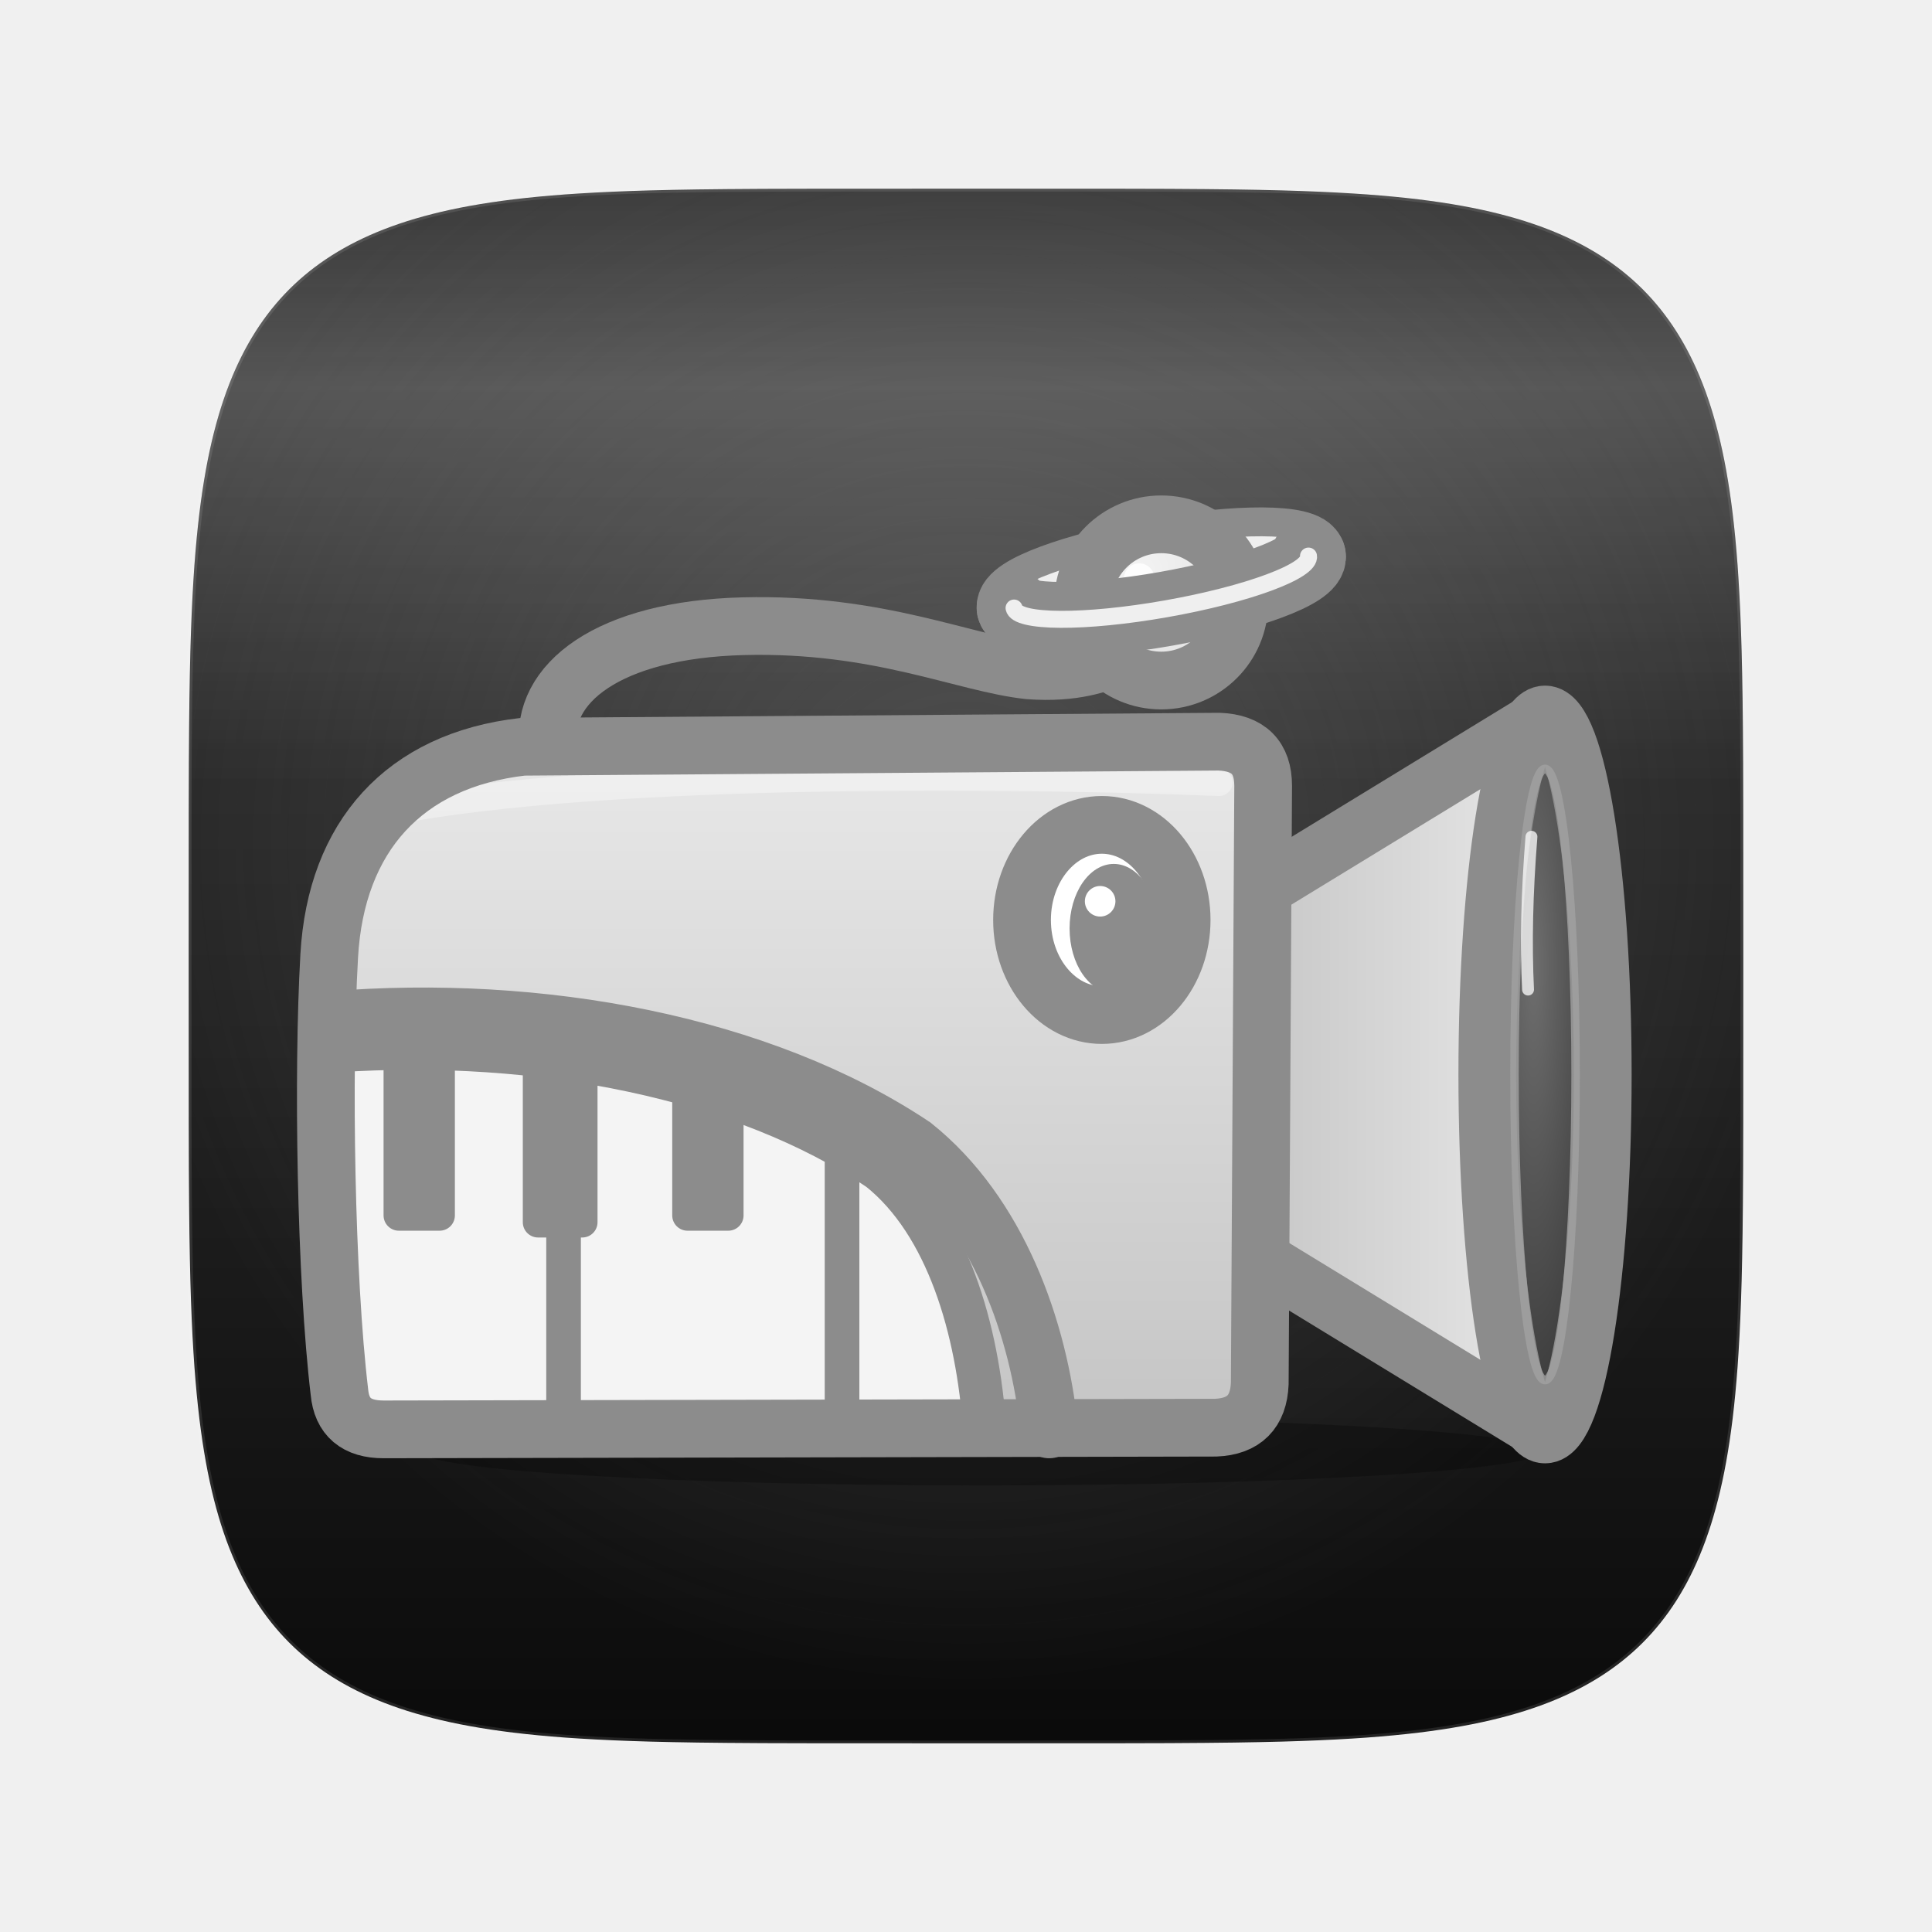
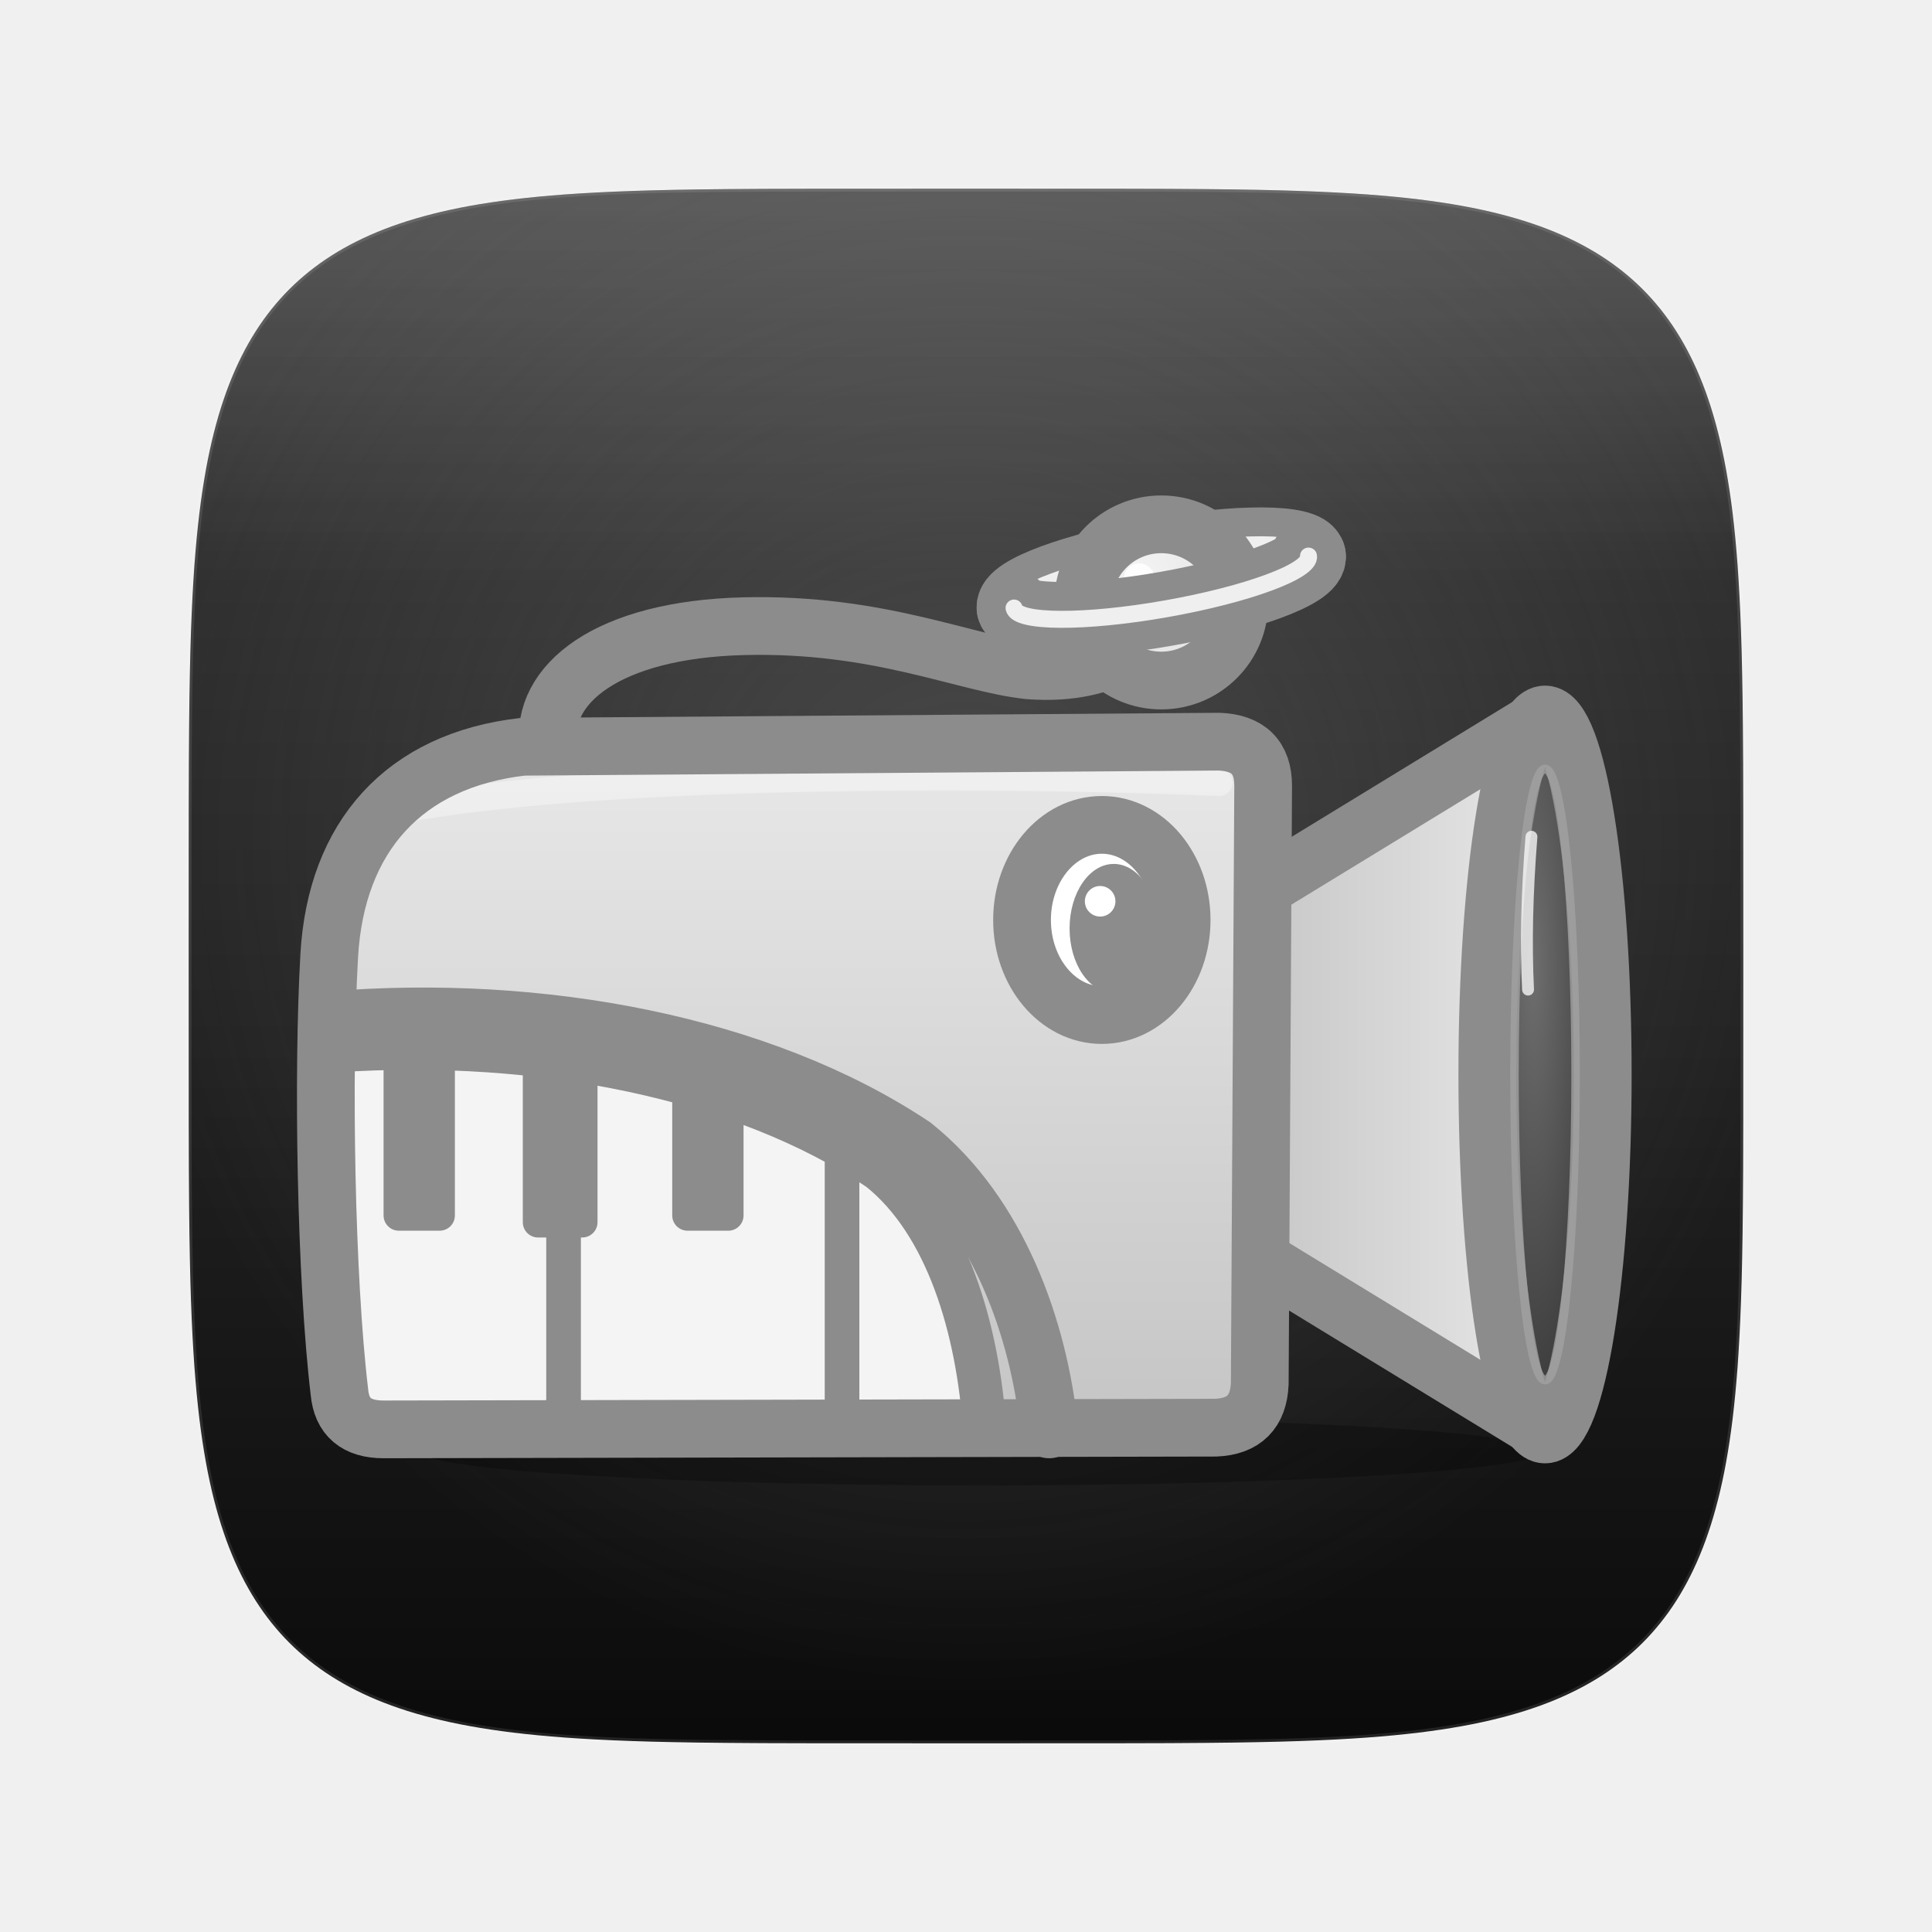
<svg xmlns="http://www.w3.org/2000/svg" width="1024" height="1024" viewBox="0 0 1024 1024">
  <defs>
    <linearGradient id="plate" x1="0" y1="0" x2="0" y2="1">
      <stop offset="0" stop-color="#3a3a3a" />
      <stop offset="0.55" stop-color="#222222" />
      <stop offset="1" stop-color="#0b0b0b" />
    </linearGradient>
    <radialGradient id="glow" cx="0.5" cy="0.42" r="0.55">
      <stop offset="0" stop-color="#6b6b6b" stop-opacity="0.45" />
      <stop offset="1" stop-color="#6b6b6b" stop-opacity="0" />
    </radialGradient>
    <linearGradient id="bodyg" x1="0" y1="0" x2="0" y2="1">
      <stop offset="0" stop-color="#c0c0c0" />
      <stop offset="0.6" stop-color="#ababab" />
      <stop offset="1" stop-color="#939393" />
    </linearGradient>
    <linearGradient id="lensbody" x1="0" y1="0" x2="0" y2="1">
      <stop offset="0" stop-color="#b8b8b8" />
      <stop offset="1" stop-color="#8c8c8c" />
    </linearGradient>
    <linearGradient id="keysg" x1="0" y1="0" x2="0" y2="1">
      <stop offset="0" stop-color="#fafafa" />
      <stop offset="1" stop-color="#e0e0e0" />
    </linearGradient>
    <linearGradient id="blackk" x1="0" y1="0" x2="0" y2="1">
      <stop offset="0" stop-color="#2f2f2f" />
      <stop offset="1" stop-color="#181818" />
    </linearGradient>
    <radialGradient id="glass" cx="0.35" cy="0.3" r="0.9">
      <stop offset="0" stop-color="#757575" />
      <stop offset="0.5" stop-color="#3c3c3c" />
      <stop offset="1" stop-color="#1c1c1c" />
    </radialGradient>
    <radialGradient id="eyew" cx="0.4" cy="0.35" r="0.7">
      <stop offset="0" stop-color="#ffffff" />
      <stop offset="1" stop-color="#e6e6e6" />
    </radialGradient>
    <radialGradient id="ball" cx="0.35" cy="0.3" r="0.8">
      <stop offset="0" stop-color="#d5d5d5" />
      <stop offset="1" stop-color="#999999" />
    </radialGradient>
    <linearGradient id="sheen" x1="0" y1="0" x2="0" y2="1">
-       <stop offset="0" stop-color="#ffffff" stop-opacity="0" />
-       <stop offset="0.25" stop-color="#ffffff" stop-opacity="0.16" />
-       <stop offset="0.75" stop-color="#ffffff" stop-opacity="0" />
+       <stop offset="0" stop-color="#ffffff" stop-opacity="0.16" />
+       <stop offset="0.5" stop-color="#ffffff" stop-opacity="0" />
    </linearGradient>
    <filter id="drop" x="-20%" y="-20%" width="140%" height="150%">
      <feGaussianBlur in="SourceAlpha" stdDeviation="14" />
      <feOffset dy="12" result="b" />
      <feComponentTransfer>
        <feFuncA type="linear" slope="0.35" />
      </feComponentTransfer>
      <feMerge>
        <feMergeNode />
        <feMergeNode in="SourceGraphic" />
      </feMerge>
    </filter>
-     <clipPath id="plateclip">
-       <path d="M924.00,512.00 L923.97,593.59 L923.90,619.65 L923.77,638.60 L923.60,654.01 L923.37,667.24 L923.10,678.95 L922.77,689.52 L922.39,699.21 L921.96,708.17 L921.48,716.53 L920.96,724.39 L920.37,731.81 L919.74,738.85 L919.06,745.54 L918.33,751.94 L917.54,758.06 L916.70,763.93 L915.81,769.57 L914.87,775.00 L913.88,780.24 L912.83,785.29 L911.73,790.18 L910.57,794.91 L909.36,799.49 L908.10,803.93 L906.79,808.23 L905.41,812.41 L903.99,816.47 L902.50,820.41 L900.96,824.24 L899.37,827.96 L897.71,831.58 L896.00,835.10 L894.23,838.53 L892.40,841.86 L890.51,845.11 L888.56,848.27 L886.55,851.34 L884.48,854.33 L882.34,857.24 L880.14,860.08 L877.87,862.83 L875.54,865.52 L873.14,868.13 L870.67,870.67 L868.13,873.14 L865.52,875.54 L862.83,877.87 L860.08,880.14 L857.24,882.34 L854.33,884.48 L851.34,886.55 L848.27,888.56 L845.11,890.51 L841.86,892.40 L838.53,894.23 L835.10,896.00 L831.58,897.71 L827.96,899.37 L824.24,900.96 L820.41,902.50 L816.47,903.99 L812.41,905.41 L808.23,906.79 L803.93,908.10 L799.49,909.36 L794.91,910.57 L790.18,911.73 L785.29,912.83 L780.24,913.88 L775.00,914.87 L769.57,915.81 L763.93,916.70 L758.06,917.54 L751.94,918.33 L745.54,919.06 L738.85,919.74 L731.81,920.37 L724.39,920.96 L716.53,921.48 L708.17,921.96 L699.21,922.39 L689.52,922.77 L678.95,923.10 L667.24,923.37 L654.01,923.60 L638.60,923.77 L619.65,923.90 L593.59,923.97 L512.00,924.00 L430.41,923.97 L404.35,923.90 L385.40,923.77 L369.99,923.60 L356.76,923.37 L345.05,923.10 L334.48,922.77 L324.79,922.39 L315.83,921.96 L307.47,921.48 L299.61,920.96 L292.19,920.37 L285.15,919.74 L278.46,919.06 L272.06,918.33 L265.94,917.54 L260.07,916.70 L254.43,915.81 L249.00,914.87 L243.76,913.88 L238.71,912.83 L233.82,911.73 L229.09,910.57 L224.51,909.36 L220.07,908.10 L215.77,906.79 L211.59,905.41 L207.53,903.99 L203.59,902.50 L199.76,900.96 L196.04,899.37 L192.42,897.71 L188.90,896.00 L185.47,894.23 L182.14,892.40 L178.89,890.51 L175.73,888.56 L172.66,886.55 L169.67,884.48 L166.76,882.34 L163.92,880.14 L161.17,877.87 L158.48,875.54 L155.87,873.14 L153.33,870.67 L150.86,868.13 L148.46,865.52 L146.13,862.83 L143.86,860.08 L141.66,857.24 L139.52,854.33 L137.45,851.34 L135.44,848.27 L133.49,845.11 L131.60,841.86 L129.77,838.53 L128.00,835.10 L126.29,831.58 L124.63,827.96 L123.04,824.24 L121.50,820.41 L120.01,816.47 L118.59,812.41 L117.21,808.23 L115.90,803.93 L114.64,799.49 L113.43,794.91 L112.27,790.18 L111.17,785.29 L110.12,780.24 L109.13,775.00 L108.19,769.57 L107.30,763.93 L106.46,758.06 L105.67,751.94 L104.94,745.54 L104.26,738.85 L103.63,731.81 L103.04,724.39 L102.52,716.53 L102.04,708.17 L101.61,699.21 L101.23,689.52 L100.90,678.95 L100.63,667.24 L100.40,654.01 L100.23,638.60 L100.10,619.65 L100.03,593.59 L100.00,512.00 L100.03,430.41 L100.10,404.35 L100.23,385.40 L100.40,369.99 L100.63,356.76 L100.90,345.05 L101.23,334.48 L101.61,324.79 L102.04,315.83 L102.52,307.47 L103.04,299.61 L103.63,292.19 L104.26,285.15 L104.94,278.46 L105.67,272.06 L106.46,265.94 L107.30,260.07 L108.19,254.43 L109.13,249.00 L110.12,243.76 L111.17,238.71 L112.27,233.82 L113.43,229.09 L114.64,224.51 L115.90,220.07 L117.21,215.77 L118.59,211.59 L120.01,207.53 L121.50,203.59 L123.04,199.76 L124.63,196.04 L126.29,192.42 L128.00,188.90 L129.77,185.47 L131.60,182.14 L133.49,178.89 L135.44,175.73 L137.45,172.66 L139.52,169.67 L141.66,166.76 L143.86,163.92 L146.13,161.17 L148.46,158.48 L150.86,155.87 L153.33,153.33 L155.87,150.86 L158.48,148.46 L161.17,146.13 L163.92,143.86 L166.76,141.66 L169.67,139.52 L172.66,137.45 L175.73,135.44 L178.89,133.49 L182.14,131.60 L185.47,129.77 L188.90,128.00 L192.42,126.29 L196.04,124.63 L199.76,123.04 L203.59,121.50 L207.53,120.01 L211.59,118.59 L215.77,117.21 L220.07,115.90 L224.51,114.64 L229.09,113.43 L233.82,112.27 L238.71,111.17 L243.76,110.12 L249.00,109.13 L254.43,108.19 L260.07,107.30 L265.94,106.46 L272.06,105.67 L278.46,104.94 L285.15,104.26 L292.19,103.63 L299.61,103.04 L307.47,102.52 L315.83,102.04 L324.79,101.61 L334.48,101.23 L345.05,100.90 L356.76,100.63 L369.99,100.40 L385.40,100.23 L404.35,100.10 L430.41,100.03 L512.00,100.00 L593.59,100.03 L619.65,100.10 L638.60,100.23 L654.01,100.40 L667.24,100.63 L678.95,100.90 L689.52,101.23 L699.21,101.61 L708.17,102.04 L716.53,102.52 L724.39,103.04 L731.81,103.63 L738.85,104.26 L745.54,104.94 L751.94,105.67 L758.06,106.46 L763.93,107.30 L769.57,108.19 L775.00,109.13 L780.24,110.12 L785.29,111.17 L790.18,112.27 L794.91,113.43 L799.49,114.64 L803.93,115.90 L808.23,117.21 L812.41,118.59 L816.47,120.01 L820.41,121.50 L824.24,123.04 L827.96,124.63 L831.58,126.29 L835.10,128.00 L838.53,129.77 L841.86,131.60 L845.11,133.49 L848.27,135.44 L851.34,137.45 L854.33,139.52 L857.24,141.66 L860.08,143.86 L862.83,146.13 L865.52,148.46 L868.13,150.86 L870.67,153.33 L873.14,155.87 L875.54,158.48 L877.87,161.17 L880.14,163.92 L882.34,166.76 L884.48,169.67 L886.55,172.66 L888.56,175.73 L890.51,178.89 L892.40,182.14 L894.23,185.47 L896.00,188.90 L897.71,192.42 L899.37,196.04 L900.96,199.76 L902.50,203.59 L903.99,207.53 L905.41,211.59 L906.79,215.77 L908.10,220.07 L909.36,224.51 L910.57,229.09 L911.73,233.82 L912.83,238.71 L913.88,243.76 L914.87,249.00 L915.81,254.43 L916.70,260.07 L917.54,265.94 L918.33,272.06 L919.06,278.46 L919.74,285.15 L920.37,292.19 L920.96,299.61 L921.48,307.47 L921.96,315.83 L922.39,324.79 L922.77,334.48 L923.10,345.05 L923.37,356.76 L923.60,369.99 L923.77,385.40 L923.90,404.35 L923.97,430.41 Z" />
-     </clipPath>
+     <linearGradient id="sheenP" gradientUnits="userSpaceOnUse" x1="0" y1="100" x2="0" y2="520">
+       <stop offset="0" stop-color="#ffffff" stop-opacity="0.16" />
+       <stop offset="0.5" stop-color="#ffffff" stop-opacity="0" />
+     </linearGradient>
  </defs>
  <path d="M924.00,512.00 L923.97,593.59 L923.90,619.65 L923.77,638.60 L923.60,654.01 L923.37,667.24 L923.10,678.95 L922.77,689.52 L922.39,699.21 L921.96,708.17 L921.48,716.53 L920.96,724.39 L920.37,731.81 L919.74,738.85 L919.06,745.54 L918.33,751.94 L917.54,758.06 L916.70,763.93 L915.81,769.57 L914.87,775.00 L913.88,780.24 L912.83,785.29 L911.73,790.18 L910.57,794.91 L909.36,799.49 L908.10,803.93 L906.79,808.23 L905.41,812.41 L903.99,816.47 L902.50,820.41 L900.96,824.24 L899.37,827.96 L897.71,831.58 L896.00,835.10 L894.23,838.53 L892.40,841.86 L890.51,845.11 L888.56,848.27 L886.55,851.34 L884.48,854.33 L882.34,857.24 L880.14,860.08 L877.87,862.83 L875.54,865.52 L873.14,868.13 L870.67,870.67 L868.13,873.14 L865.52,875.54 L862.83,877.87 L860.08,880.14 L857.24,882.34 L854.33,884.48 L851.34,886.55 L848.27,888.56 L845.11,890.51 L841.86,892.40 L838.53,894.23 L835.10,896.00 L831.58,897.71 L827.96,899.37 L824.24,900.96 L820.41,902.50 L816.47,903.99 L812.41,905.41 L808.23,906.79 L803.93,908.10 L799.49,909.36 L794.91,910.57 L790.18,911.73 L785.29,912.83 L780.24,913.88 L775.00,914.87 L769.57,915.81 L763.93,916.70 L758.06,917.54 L751.94,918.33 L745.54,919.06 L738.85,919.74 L731.81,920.37 L724.39,920.96 L716.53,921.48 L708.17,921.96 L699.21,922.39 L689.52,922.77 L678.95,923.10 L667.24,923.37 L654.01,923.60 L638.60,923.77 L619.65,923.90 L593.59,923.97 L512.00,924.00 L430.41,923.97 L404.35,923.90 L385.40,923.77 L369.99,923.60 L356.76,923.37 L345.05,923.10 L334.48,922.77 L324.79,922.39 L315.83,921.96 L307.47,921.48 L299.61,920.96 L292.19,920.37 L285.15,919.74 L278.46,919.06 L272.06,918.33 L265.94,917.54 L260.07,916.70 L254.43,915.81 L249.00,914.87 L243.76,913.88 L238.71,912.83 L233.82,911.73 L229.09,910.57 L224.51,909.36 L220.07,908.10 L215.77,906.79 L211.59,905.41 L207.53,903.99 L203.59,902.50 L199.76,900.96 L196.04,899.37 L192.42,897.71 L188.90,896.00 L185.47,894.23 L182.14,892.40 L178.89,890.51 L175.73,888.56 L172.66,886.55 L169.67,884.48 L166.76,882.34 L163.92,880.14 L161.17,877.87 L158.48,875.54 L155.87,873.14 L153.33,870.67 L150.86,868.13 L148.46,865.52 L146.13,862.83 L143.86,860.08 L141.66,857.24 L139.52,854.33 L137.45,851.34 L135.44,848.27 L133.49,845.11 L131.60,841.86 L129.77,838.53 L128.00,835.10 L126.29,831.58 L124.63,827.96 L123.04,824.24 L121.50,820.41 L120.01,816.47 L118.59,812.41 L117.21,808.23 L115.90,803.93 L114.64,799.49 L113.43,794.91 L112.27,790.18 L111.17,785.29 L110.12,780.24 L109.13,775.00 L108.19,769.57 L107.30,763.93 L106.46,758.06 L105.67,751.94 L104.94,745.54 L104.26,738.85 L103.63,731.81 L103.04,724.39 L102.52,716.53 L102.04,708.17 L101.61,699.21 L101.23,689.52 L100.90,678.95 L100.63,667.24 L100.40,654.01 L100.23,638.60 L100.10,619.65 L100.03,593.59 L100.00,512.00 L100.03,430.41 L100.10,404.35 L100.23,385.40 L100.40,369.99 L100.63,356.76 L100.90,345.05 L101.23,334.48 L101.61,324.79 L102.04,315.83 L102.52,307.47 L103.04,299.61 L103.63,292.19 L104.26,285.15 L104.94,278.46 L105.67,272.06 L106.46,265.94 L107.30,260.07 L108.19,254.43 L109.13,249.00 L110.12,243.76 L111.17,238.71 L112.27,233.82 L113.43,229.09 L114.64,224.51 L115.90,220.07 L117.21,215.77 L118.59,211.59 L120.01,207.53 L121.50,203.59 L123.04,199.76 L124.63,196.04 L126.29,192.42 L128.00,188.90 L129.77,185.47 L131.60,182.14 L133.49,178.89 L135.44,175.73 L137.45,172.66 L139.52,169.67 L141.66,166.76 L143.86,163.92 L146.13,161.17 L148.46,158.48 L150.86,155.87 L153.33,153.33 L155.87,150.86 L158.48,148.46 L161.17,146.13 L163.92,143.86 L166.76,141.66 L169.67,139.52 L172.66,137.45 L175.73,135.44 L178.89,133.49 L182.14,131.60 L185.47,129.77 L188.90,128.00 L192.42,126.29 L196.04,124.63 L199.76,123.04 L203.59,121.50 L207.53,120.01 L211.59,118.59 L215.77,117.21 L220.07,115.90 L224.51,114.64 L229.09,113.43 L233.82,112.27 L238.71,111.17 L243.76,110.12 L249.00,109.13 L254.43,108.19 L260.07,107.30 L265.94,106.46 L272.06,105.67 L278.46,104.94 L285.15,104.26 L292.19,103.63 L299.61,103.04 L307.47,102.52 L315.83,102.04 L324.79,101.61 L334.48,101.23 L345.05,100.90 L356.76,100.63 L369.99,100.40 L385.40,100.23 L404.35,100.10 L430.41,100.03 L512.00,100.00 L593.59,100.03 L619.65,100.10 L638.60,100.23 L654.01,100.40 L667.24,100.63 L678.95,100.90 L689.52,101.23 L699.21,101.61 L708.17,102.04 L716.53,102.52 L724.39,103.04 L731.81,103.63 L738.85,104.26 L745.54,104.94 L751.94,105.67 L758.06,106.46 L763.93,107.30 L769.57,108.19 L775.00,109.13 L780.24,110.12 L785.29,111.17 L790.18,112.27 L794.91,113.43 L799.49,114.64 L803.93,115.90 L808.23,117.21 L812.41,118.59 L816.47,120.01 L820.41,121.50 L824.24,123.04 L827.96,124.63 L831.58,126.29 L835.10,128.00 L838.53,129.77 L841.86,131.60 L845.11,133.49 L848.27,135.44 L851.34,137.45 L854.33,139.52 L857.24,141.66 L860.08,143.86 L862.83,146.13 L865.52,148.46 L868.13,150.86 L870.67,153.33 L873.14,155.87 L875.54,158.48 L877.87,161.17 L880.14,163.92 L882.34,166.76 L884.48,169.67 L886.55,172.66 L888.56,175.73 L890.51,178.89 L892.40,182.14 L894.23,185.47 L896.00,188.90 L897.71,192.42 L899.37,196.04 L900.96,199.76 L902.50,203.59 L903.99,207.53 L905.41,211.59 L906.79,215.77 L908.10,220.07 L909.36,224.51 L910.57,229.09 L911.73,233.82 L912.83,238.71 L913.88,243.76 L914.87,249.00 L915.81,254.43 L916.70,260.07 L917.54,265.94 L918.33,272.06 L919.06,278.46 L919.74,285.15 L920.37,292.19 L920.96,299.61 L921.48,307.47 L921.96,315.83 L922.39,324.79 L922.77,334.48 L923.10,345.05 L923.37,356.76 L923.60,369.99 L923.77,385.40 L923.90,404.35 L923.97,430.41 Z" fill="url(#plate)" />
-   <g clip-path="url(#plateclip)">
-     <rect x="100" y="100" width="824" height="824" fill="url(#glow)" />
-     <rect x="100" y="100" width="824" height="420" fill="url(#sheen)" />
-     <ellipse cx="520.1" cy="769.3" rx="297.0" ry="18.0" fill="#060606" opacity="0.35" />
-     <g transform="translate(106.1,-141.5) scale(0.9)">
-       <defs>
-         <clipPath id="bodyclip">
-           <path d="M 82 977 C 74 910 72 790 76 720 C 80 650 120 605 190 597 L 600 594 Q 626 595 626 620 L 624 972 Q 623 997 598 998 L 108 999 Q 84 999 82 977 Z" />
-         </clipPath>
-         <clipPath id="jawclip">
-           <path d="M 80 776 C 200 768 320 792 400 846 C 440 878 458 940 462 999 L 100 999 Q 82 999 82 977 L 80 776 Z" />
-         </clipPath>
-         <linearGradient id="bg1" x1="0" y1="0" x2="0" y2="1">
-           <stop offset="0" stop-color="#e8e8e8" />
-           <stop offset="1" stop-color="#c5c5c5" />
-         </linearGradient>
-         <linearGradient id="lg1" x1="0" y1="0" x2="1" y2="0">
-           <stop offset="0" stop-color="#c5c5c5" />
-           <stop offset="1" stop-color="#e8e8e8" />
-         </linearGradient>
-         <radialGradient id="gl" cx="0.4" cy="0.35" r="0.7">
-           <stop offset="0" stop-color="#6e6e6e" />
-           <stop offset="1" stop-color="#353535" />
-         </radialGradient>
-         <radialGradient id="bl" cx="0.35" cy="0.3" r="0.75">
-           <stop offset="0" stop-color="#f3f3f3" />
-           <stop offset="1" stop-color="#e2e2e2" />
-         </radialGradient>
-       </defs>
-       <path d="M 610 690 L 790 580 Q 800 790 790 1000 L 610 890 Z" fill="url(#lg1)" stroke="#8c8c8c" stroke-width="34" stroke-linejoin="round" />
-       <ellipse cx="792" cy="790" rx="34" ry="212" fill="url(#gl)" stroke="#8c8c8c" stroke-width="34" />
-       <ellipse cx="792" cy="790" rx="18" ry="180" fill="none" stroke="#a1a1a1" stroke-width="5" opacity="0.8" />
-       <path d="M 784 650 Q 780 700 782 740" stroke="#ffffff" stroke-width="7" stroke-linecap="round" fill="none" opacity="0.75" />
-       <path d="M 205 597 C 200 560 240 528 320 526 C 400 524 450 548 488 552 C 515 554 530 548 540 544" fill="none" stroke="#8c8c8c" stroke-width="34" stroke-linecap="round" />
-       <path d="M 82 977 C 74 910 72 790 76 720 C 80 650 120 605 190 597 L 600 594 Q 626 595 626 620 L 624 972 Q 623 997 598 998 L 108 999 Q 84 999 82 977 Z" fill="url(#bg1)" />
-       <g clip-path="url(#bodyclip)">
-         <path d="M 80 776 C 200 768 320 792 400 846 C 440 878 458 940 462 999 L 100 999 Q 82 999 82 977 L 80 776 Z" fill="#f4f4f4" />
-         <path d="M 90 640 C 200 612 450 612 600 618" stroke="#ffffff" stroke-opacity="0.35" stroke-width="16" fill="none" stroke-linecap="round" />
-         <g clip-path="url(#jawclip)">
-           <path d="M 214 770 L 214 1005" stroke="#8c8c8c" stroke-width="20.4" />
-           <path d="M 378 770 L 378 1005" stroke="#8c8c8c" stroke-width="20.4" />
-           <rect x="108" y="700" width="42" height="182" rx="9" fill="#8c8c8c" />
-           <rect x="190" y="700" width="44" height="186" rx="9" fill="#8c8c8c" />
-           <rect x="278" y="700" width="42" height="182" rx="9" fill="#8c8c8c" />
-         </g>
-       </g>
-       <path d="M 77 758 C 200 748 330 772 420 832 C 470 872 494 940 500 999" fill="none" stroke="#8c8c8c" stroke-width="34" stroke-linecap="round" />
-       <path d="M 80 776 C 200 768 320 792 400 846 C 440 878 458 940 462 999" fill="none" stroke="#8c8c8c" stroke-width="25.5" stroke-linecap="round" />
-       <path d="M 82 977 C 74 910 72 790 76 720 C 80 650 120 605 190 597 L 600 594 Q 626 595 626 620 L 624 972 Q 623 997 598 998 L 108 999 Q 84 999 82 977 Z" fill="none" stroke="#8c8c8c" stroke-width="34" stroke-linejoin="round" />
-       <ellipse cx="531" cy="699" rx="47" ry="56" fill="#ffffff" stroke="#8c8c8c" stroke-width="34" />
-       <ellipse cx="538" cy="704" rx="26" ry="38" fill="#8c8c8c" />
-       <circle cx="530" cy="688" r="9" fill="#ffffff" />
-       <path d="M 479.3 515.3 A 88 16 -10 0 1 652.7 484.7" fill="none" stroke="#8c8c8c" stroke-width="44" stroke-linecap="round" />
-       <path d="M 479.3 515.3 A 88 16 -10 0 1 652.7 484.7" fill="none" stroke="#efefef" stroke-width="10" stroke-linecap="round" />
-       <circle cx="566" cy="512" r="46" fill="url(#bl)" stroke="#8c8c8c" stroke-width="34" />
-       <circle cx="553" cy="498" r="9" fill="#ffffff" opacity="0.85" />
-       <path d="M 479.3 515.3 A 88 16 -10 0 0 652.7 484.7" fill="none" stroke="#8c8c8c" stroke-width="44" stroke-linecap="round" />
-       <path d="M 479.3 515.3 A 88 16 -10 0 0 652.7 484.7" fill="none" stroke="#efefef" stroke-width="10" stroke-linecap="round" />
-     </g>
+   <path d="M924.00,512.00 L923.97,593.59 L923.90,619.65 L923.77,638.60 L923.60,654.01 L923.37,667.24 L923.10,678.95 L922.77,689.52 L922.39,699.21 L921.96,708.17 L921.48,716.53 L920.96,724.39 L920.37,731.81 L919.74,738.85 L919.06,745.54 L918.33,751.94 L917.54,758.06 L916.70,763.93 L915.81,769.57 L914.87,775.00 L913.88,780.24 L912.83,785.29 L911.73,790.18 L910.57,794.91 L909.36,799.49 L908.10,803.93 L906.79,808.23 L905.41,812.41 L903.99,816.47 L902.50,820.41 L900.96,824.24 L899.37,827.96 L897.71,831.58 L896.00,835.10 L894.23,838.53 L892.40,841.86 L890.51,845.11 L888.56,848.27 L886.55,851.34 L884.48,854.33 L882.34,857.24 L880.14,860.08 L877.87,862.83 L875.54,865.52 L873.14,868.13 L870.67,870.67 L868.13,873.14 L865.52,875.54 L862.83,877.87 L860.08,880.14 L857.24,882.34 L854.33,884.48 L851.34,886.55 L848.27,888.56 L845.11,890.51 L841.86,892.40 L838.53,894.23 L835.10,896.00 L831.58,897.71 L827.96,899.37 L824.24,900.96 L820.41,902.50 L816.47,903.99 L812.41,905.41 L808.23,906.79 L803.93,908.10 L799.49,909.36 L794.91,910.57 L790.18,911.73 L785.29,912.83 L780.24,913.88 L775.00,914.87 L769.57,915.81 L763.93,916.70 L758.06,917.54 L751.94,918.33 L745.54,919.06 L738.85,919.74 L731.81,920.37 L724.39,920.96 L716.53,921.48 L708.17,921.96 L699.21,922.39 L689.52,922.77 L678.95,923.10 L667.24,923.37 L654.01,923.60 L638.60,923.77 L619.65,923.90 L593.59,923.97 L512.00,924.00 L430.41,923.97 L404.35,923.90 L385.40,923.77 L369.99,923.60 L356.76,923.37 L345.05,923.10 L334.48,922.77 L324.79,922.39 L315.83,921.96 L307.47,921.48 L299.61,920.96 L292.19,920.37 L285.15,919.74 L278.46,919.06 L272.06,918.33 L265.94,917.54 L260.07,916.70 L254.43,915.81 L249.00,914.87 L243.76,913.88 L238.71,912.83 L233.82,911.73 L229.09,910.57 L224.51,909.36 L220.07,908.10 L215.77,906.79 L211.59,905.41 L207.53,903.99 L203.59,902.50 L199.76,900.96 L196.04,899.37 L192.42,897.71 L188.90,896.00 L185.47,894.23 L182.14,892.40 L178.89,890.51 L175.73,888.56 L172.66,886.55 L169.67,884.48 L166.76,882.34 L163.92,880.14 L161.17,877.87 L158.48,875.54 L155.87,873.14 L153.33,870.67 L150.86,868.13 L148.46,865.52 L146.13,862.83 L143.86,860.08 L141.66,857.24 L139.52,854.33 L137.45,851.34 L135.44,848.27 L133.49,845.11 L131.60,841.86 L129.77,838.53 L128.00,835.10 L126.29,831.58 L124.63,827.96 L123.04,824.24 L121.50,820.41 L120.01,816.47 L118.59,812.41 L117.21,808.23 L115.90,803.93 L114.64,799.49 L113.43,794.91 L112.27,790.18 L111.17,785.29 L110.12,780.24 L109.13,775.00 L108.19,769.57 L107.30,763.93 L106.46,758.06 L105.67,751.94 L104.94,745.54 L104.26,738.85 L103.63,731.81 L103.04,724.39 L102.52,716.53 L102.04,708.17 L101.61,699.21 L101.23,689.52 L100.90,678.95 L100.63,667.24 L100.40,654.01 L100.23,638.60 L100.10,619.65 L100.03,593.59 L100.00,512.00 L100.03,430.41 L100.10,404.35 L100.23,385.40 L100.40,369.99 L100.63,356.76 L100.90,345.05 L101.23,334.48 L101.61,324.79 L102.04,315.83 L102.52,307.47 L103.04,299.61 L103.63,292.19 L104.26,285.15 L104.94,278.46 L105.67,272.06 L106.46,265.94 L107.30,260.07 L108.19,254.43 L109.13,249.00 L110.12,243.76 L111.17,238.71 L112.27,233.82 L113.43,229.09 L114.64,224.51 L115.90,220.07 L117.21,215.77 L118.59,211.59 L120.01,207.53 L121.50,203.59 L123.04,199.76 L124.63,196.04 L126.29,192.42 L128.00,188.90 L129.77,185.47 L131.60,182.14 L133.49,178.89 L135.44,175.73 L137.45,172.66 L139.52,169.67 L141.66,166.76 L143.86,163.92 L146.13,161.17 L148.46,158.48 L150.86,155.87 L153.33,153.33 L155.87,150.86 L158.48,148.46 L161.17,146.13 L163.92,143.86 L166.76,141.66 L169.67,139.52 L172.66,137.45 L175.73,135.44 L178.89,133.49 L182.14,131.60 L185.47,129.77 L188.90,128.00 L192.42,126.29 L196.04,124.63 L199.76,123.04 L203.59,121.50 L207.53,120.01 L211.59,118.59 L215.77,117.21 L220.07,115.90 L224.51,114.64 L229.09,113.43 L233.82,112.27 L238.71,111.17 L243.76,110.12 L249.00,109.13 L254.43,108.19 L260.07,107.30 L265.94,106.46 L272.06,105.67 L278.46,104.94 L285.15,104.26 L292.19,103.63 L299.61,103.04 L307.47,102.52 L315.83,102.04 L324.79,101.61 L334.48,101.23 L345.05,100.90 L356.76,100.63 L369.99,100.40 L385.40,100.23 L404.35,100.10 L430.41,100.03 L512.00,100.00 L593.59,100.03 L619.65,100.10 L638.60,100.23 L654.01,100.40 L667.24,100.63 L678.95,100.90 L689.52,101.23 L699.21,101.61 L708.17,102.04 L716.53,102.52 L724.39,103.04 L731.81,103.63 L738.85,104.26 L745.54,104.94 L751.94,105.67 L758.06,106.46 L763.93,107.30 L769.57,108.19 L775.00,109.13 L780.24,110.12 L785.29,111.17 L790.18,112.27 L794.91,113.43 L799.49,114.64 L803.93,115.90 L808.23,117.21 L812.41,118.59 L816.47,120.01 L820.41,121.50 L824.24,123.04 L827.96,124.63 L831.58,126.29 L835.10,128.00 L838.53,129.77 L841.86,131.60 L845.11,133.49 L848.27,135.44 L851.34,137.45 L854.33,139.52 L857.24,141.66 L860.08,143.86 L862.83,146.13 L865.52,148.46 L868.13,150.86 L870.67,153.33 L873.14,155.87 L875.54,158.48 L877.87,161.17 L880.14,163.92 L882.34,166.76 L884.48,169.67 L886.55,172.66 L888.56,175.73 L890.51,178.89 L892.40,182.14 L894.23,185.47 L896.00,188.90 L897.71,192.42 L899.37,196.04 L900.96,199.76 L902.50,203.59 L903.99,207.53 L905.41,211.59 L906.79,215.77 L908.10,220.07 L909.36,224.51 L910.57,229.09 L911.73,233.82 L912.83,238.71 L913.88,243.76 L914.87,249.00 L915.81,254.43 L916.70,260.07 L917.54,265.94 L918.33,272.06 L919.06,278.46 L919.74,285.15 L920.37,292.19 L920.96,299.61 L921.48,307.47 L921.96,315.83 L922.39,324.79 L922.77,334.48 L923.10,345.05 L923.37,356.76 L923.60,369.99 L923.77,385.40 L923.90,404.35 L923.97,430.41 Z" fill="url(#glow)" />
+   <path d="M924.00,512.00 L923.97,593.59 L923.90,619.65 L923.77,638.60 L923.60,654.01 L923.37,667.24 L923.10,678.95 L922.77,689.52 L922.39,699.21 L921.96,708.17 L921.48,716.53 L920.96,724.39 L920.37,731.81 L919.74,738.85 L919.06,745.54 L918.33,751.94 L917.54,758.06 L916.70,763.93 L915.81,769.57 L914.87,775.00 L913.88,780.24 L912.83,785.29 L911.73,790.18 L910.57,794.91 L909.36,799.49 L908.10,803.93 L906.79,808.23 L905.41,812.41 L903.99,816.47 L902.50,820.41 L900.96,824.24 L899.37,827.96 L897.71,831.58 L896.00,835.10 L894.23,838.53 L892.40,841.86 L890.51,845.11 L888.56,848.27 L886.55,851.34 L884.48,854.33 L882.34,857.24 L880.14,860.08 L877.87,862.83 L875.54,865.52 L873.14,868.13 L870.67,870.67 L868.13,873.14 L865.52,875.54 L862.83,877.87 L860.08,880.14 L857.24,882.34 L854.33,884.48 L851.34,886.55 L848.27,888.56 L845.11,890.51 L841.86,892.40 L838.53,894.23 L835.10,896.00 L831.58,897.71 L827.96,899.37 L824.24,900.96 L820.41,902.50 L816.47,903.99 L812.41,905.41 L808.23,906.79 L803.93,908.10 L799.49,909.36 L794.91,910.57 L790.18,911.73 L785.29,912.83 L780.24,913.88 L775.00,914.87 L769.57,915.81 L763.93,916.70 L758.06,917.54 L751.94,918.33 L745.54,919.06 L738.85,919.74 L731.81,920.37 L724.39,920.96 L716.53,921.48 L708.17,921.96 L699.21,922.39 L689.52,922.77 L678.95,923.10 L667.24,923.37 L654.01,923.60 L638.60,923.77 L619.65,923.90 L593.59,923.97 L512.00,924.00 L430.41,923.97 L404.35,923.90 L385.40,923.77 L369.99,923.60 L356.76,923.37 L345.05,923.10 L334.48,922.77 L324.79,922.39 L315.83,921.96 L307.47,921.48 L299.61,920.96 L292.19,920.37 L285.15,919.74 L278.46,919.06 L272.06,918.33 L265.94,917.54 L260.07,916.70 L254.43,915.81 L249.00,914.87 L243.76,913.88 L238.71,912.83 L233.82,911.73 L229.09,910.57 L224.51,909.36 L220.07,908.10 L215.77,906.79 L211.59,905.41 L207.53,903.99 L203.59,902.50 L199.76,900.96 L196.04,899.37 L192.42,897.71 L188.90,896.00 L185.47,894.23 L182.14,892.40 L178.89,890.51 L175.73,888.56 L172.66,886.55 L169.67,884.48 L166.76,882.34 L163.92,880.14 L161.17,877.87 L158.48,875.54 L155.87,873.14 L153.33,870.67 L150.86,868.13 L148.46,865.52 L146.13,862.83 L143.86,860.08 L141.66,857.24 L139.52,854.33 L137.45,851.34 L135.44,848.27 L133.49,845.11 L131.60,841.86 L129.77,838.53 L128.00,835.10 L126.29,831.58 L124.63,827.96 L123.04,824.24 L121.50,820.41 L120.01,816.47 L118.59,812.41 L117.21,808.23 L115.90,803.93 L114.64,799.49 L113.43,794.91 L112.27,790.18 L111.17,785.29 L110.12,780.24 L109.13,775.00 L108.19,769.57 L107.30,763.93 L106.46,758.06 L105.67,751.94 L104.94,745.54 L104.26,738.85 L103.63,731.81 L103.04,724.39 L102.52,716.53 L102.04,708.17 L101.61,699.21 L101.23,689.52 L100.90,678.95 L100.63,667.24 L100.40,654.01 L100.23,638.60 L100.10,619.65 L100.03,593.59 L100.00,512.00 L100.03,430.41 L100.10,404.35 L100.23,385.40 L100.40,369.99 L100.63,356.76 L100.90,345.05 L101.23,334.48 L101.61,324.79 L102.04,315.83 L102.52,307.47 L103.04,299.61 L103.63,292.19 L104.26,285.15 L104.94,278.46 L105.67,272.06 L106.46,265.94 L107.30,260.07 L108.19,254.43 L109.13,249.00 L110.12,243.76 L111.17,238.71 L112.27,233.82 L113.43,229.09 L114.64,224.51 L115.90,220.07 L117.21,215.77 L118.59,211.59 L120.01,207.53 L121.50,203.59 L123.04,199.76 L124.63,196.04 L126.29,192.42 L128.00,188.90 L129.77,185.47 L131.60,182.14 L133.49,178.89 L135.44,175.73 L137.45,172.66 L139.52,169.67 L141.66,166.76 L143.86,163.92 L146.13,161.17 L148.46,158.48 L150.86,155.87 L153.33,153.33 L155.87,150.86 L158.48,148.46 L161.17,146.13 L163.92,143.86 L166.76,141.66 L169.67,139.52 L172.66,137.45 L175.73,135.44 L178.89,133.49 L182.14,131.60 L185.47,129.77 L188.90,128.00 L192.42,126.29 L196.04,124.63 L199.76,123.04 L203.59,121.50 L207.53,120.01 L211.59,118.59 L215.77,117.21 L220.07,115.90 L224.51,114.64 L229.09,113.43 L233.82,112.27 L238.71,111.17 L243.76,110.12 L249.00,109.13 L254.43,108.19 L260.07,107.30 L265.94,106.46 L272.06,105.67 L278.46,104.94 L285.15,104.26 L292.19,103.63 L299.61,103.04 L307.47,102.52 L315.83,102.04 L324.79,101.61 L334.48,101.23 L345.05,100.90 L356.76,100.63 L369.99,100.40 L385.40,100.23 L404.35,100.10 L430.41,100.03 L512.00,100.00 L593.59,100.03 L619.65,100.10 L638.60,100.23 L654.01,100.40 L667.24,100.63 L678.95,100.90 L689.52,101.23 L699.21,101.61 L708.17,102.04 L716.53,102.52 L724.39,103.04 L731.81,103.63 L738.85,104.26 L745.54,104.94 L751.94,105.67 L758.06,106.46 L763.93,107.30 L769.57,108.19 L775.00,109.13 L780.24,110.12 L785.29,111.17 L790.18,112.27 L794.91,113.43 L799.49,114.64 L803.93,115.90 L808.23,117.21 L812.41,118.59 L816.47,120.01 L820.41,121.50 L824.24,123.04 L827.96,124.63 L831.58,126.29 L835.10,128.00 L838.53,129.77 L841.86,131.60 L845.11,133.49 L848.27,135.44 L851.34,137.45 L854.33,139.52 L857.24,141.66 L860.08,143.86 L862.83,146.13 L865.52,148.46 L868.13,150.86 L870.67,153.33 L873.14,155.87 L875.54,158.48 L877.87,161.17 L880.14,163.92 L882.34,166.76 L884.48,169.67 L886.55,172.66 L888.56,175.73 L890.51,178.89 L892.40,182.14 L894.23,185.47 L896.00,188.90 L897.71,192.42 L899.37,196.04 L900.96,199.76 L902.50,203.59 L903.99,207.53 L905.41,211.59 L906.79,215.77 L908.10,220.07 L909.36,224.51 L910.57,229.09 L911.73,233.82 L912.83,238.71 L913.88,243.76 L914.87,249.00 L915.81,254.43 L916.70,260.07 L917.54,265.94 L918.33,272.06 L919.06,278.46 L919.74,285.15 L920.37,292.19 L920.96,299.61 L921.48,307.47 L921.96,315.83 L922.39,324.79 L922.77,334.48 L923.10,345.05 L923.37,356.76 L923.60,369.99 L923.77,385.40 L923.90,404.35 L923.97,430.41 Z" fill="url(#sheenP)" />
+   <ellipse cx="520.1" cy="769.3" rx="297.0" ry="18.0" fill="#060606" opacity="0.35" />
+   <g transform="translate(106.1,-141.5) scale(0.9)">
+     <defs>
+       <linearGradient id="bg1" x1="0" y1="0" x2="0" y2="1">
+         <stop offset="0" stop-color="#e8e8e8" />
+         <stop offset="1" stop-color="#c5c5c5" />
+       </linearGradient>
+       <linearGradient id="lg1" x1="0" y1="0" x2="1" y2="0">
+         <stop offset="0" stop-color="#c5c5c5" />
+         <stop offset="1" stop-color="#e8e8e8" />
+       </linearGradient>
+       <radialGradient id="gl" cx="0.4" cy="0.35" r="0.7">
+         <stop offset="0" stop-color="#6e6e6e" />
+         <stop offset="1" stop-color="#353535" />
+       </radialGradient>
+       <radialGradient id="bl" cx="0.35" cy="0.3" r="0.75">
+         <stop offset="0" stop-color="#f3f3f3" />
+         <stop offset="1" stop-color="#e2e2e2" />
+       </radialGradient>
+     </defs>
+     <path d="M 610 690 L 790 580 Q 800 790 790 1000 L 610 890 Z" fill="url(#lg1)" stroke="#8c8c8c" stroke-width="34" stroke-linejoin="round" />
+     <ellipse cx="792" cy="790" rx="34" ry="212" fill="url(#gl)" stroke="#8c8c8c" stroke-width="34" />
+     <ellipse cx="792" cy="790" rx="18" ry="180" fill="none" stroke="#a1a1a1" stroke-width="5" opacity="0.8" />
+     <path d="M 784 650 Q 780 700 782 740" stroke="#ffffff" stroke-width="7" stroke-linecap="round" fill="none" opacity="0.75" />
+     <path d="M 205 597 C 200 560 240 528 320 526 C 400 524 450 548 488 552 C 515 554 530 548 540 544" fill="none" stroke="#8c8c8c" stroke-width="34" stroke-linecap="round" />
+     <path d="M 82 977 C 74 910 72 790 76 720 C 80 650 120 605 190 597 L 600 594 Q 626 595 626 620 L 624 972 Q 623 997 598 998 L 108 999 Q 84 999 82 977 Z" fill="url(#bg1)" />
+     <path d="M80 776C200 768 320 792 400 846C439.84 877.87 457.85 939.49 461.95 998.28L108 999Q84 999 82 977Z" fill="#f4f4f4" />
+     <path d="M99.67 645.89C104.96 638.42 111.1 631.71 118.07 625.81Q193.29 612.2 329.77 608.25Q461.3 604.45 600.32 610.01Q603.63 610.14 605.88 612.57Q608.13 615.01 607.99 618.32Q607.86 621.63 605.43 623.88Q602.99 626.13 599.68 625.99Q461.22 620.46 330.23 624.25Q173.94 628.77 99.67 645.89Z" fill="#ffffff" fill-opacity="0.35" />
+     <path d="M224.2 998.76 203.8 998.8V779.21C210.65 780.05 217.46 781 224.2 782.06V998.76Z" fill="#8c8c8c" />
+     <path d="M388.2 998.43 367.8 998.47V826.95C374.82 830.59 381.63 834.42 388.2 838.43V998.43Z" fill="#8c8c8c" />
+     <path d="M150 774.96V873C150 877.97 145.97 882 141 882H117C112.03 882 108 877.97 108 873V774.71C122.06 774.36 136.09 774.44 150 774.96Z" fill="#8c8c8c" />
+     <path d="M234 783.68V877C234 881.97 229.97 886 225 886H199C194.03 886 190 881.97 190 877V777.69C204.9 779.17 219.59 781.17 234 783.68Z" fill="#8c8c8c" />
+     <path d="M320 806.17V873C320 877.97 315.97 882 311 882H287C282.03 882 278 877.97 278 873V793.19C292.45 796.96 306.48 801.29 320 806.17Z" fill="#8c8c8c" />
+     <path d="M 77 758 C 200 748 330 772 420 832 C 470 872 494 940 500 999" fill="none" stroke="#8c8c8c" stroke-width="34" stroke-linecap="round" />
+     <path d="M 80 776 C 200 768 320 792 400 846 C 440 878 458 940 462 999" fill="none" stroke="#8c8c8c" stroke-width="25.5" stroke-linecap="round" />
+     <path d="M 82 977 C 74 910 72 790 76 720 C 80 650 120 605 190 597 L 600 594 Q 626 595 626 620 L 624 972 Q 623 997 598 998 L 108 999 Q 84 999 82 977 Z" fill="none" stroke="#8c8c8c" stroke-width="34" stroke-linejoin="round" />
+     <ellipse cx="531" cy="699" rx="47" ry="56" fill="#ffffff" stroke="#8c8c8c" stroke-width="34" />
+     <ellipse cx="538" cy="704" rx="26" ry="38" fill="#8c8c8c" />
+     <circle cx="530" cy="688" r="9" fill="#ffffff" />
+     <path d="M 479.3 515.3 A 88 16 -10 0 1 652.7 484.7" fill="none" stroke="#8c8c8c" stroke-width="44" stroke-linecap="round" />
+     <path d="M 479.3 515.3 A 88 16 -10 0 1 652.7 484.7" fill="none" stroke="#efefef" stroke-width="10" stroke-linecap="round" />
+     <circle cx="566" cy="512" r="46" fill="url(#bl)" stroke="#8c8c8c" stroke-width="34" />
+     <circle cx="553" cy="498" r="9" fill="#ffffff" opacity="0.85" />
+     <path d="M 479.3 515.3 A 88 16 -10 0 0 652.7 484.7" fill="none" stroke="#8c8c8c" stroke-width="44" stroke-linecap="round" />
+     <path d="M 479.3 515.3 A 88 16 -10 0 0 652.7 484.7" fill="none" stroke="#efefef" stroke-width="10" stroke-linecap="round" />
  </g>
  <path d="M924.00,512.00 L923.97,593.59 L923.90,619.65 L923.77,638.60 L923.60,654.01 L923.37,667.24 L923.10,678.95 L922.77,689.52 L922.39,699.21 L921.96,708.17 L921.48,716.53 L920.96,724.39 L920.37,731.81 L919.74,738.85 L919.06,745.54 L918.33,751.94 L917.54,758.06 L916.70,763.93 L915.81,769.57 L914.87,775.00 L913.88,780.24 L912.83,785.29 L911.73,790.18 L910.57,794.91 L909.36,799.49 L908.10,803.93 L906.79,808.23 L905.41,812.41 L903.99,816.47 L902.50,820.41 L900.96,824.24 L899.37,827.96 L897.71,831.58 L896.00,835.10 L894.23,838.53 L892.40,841.86 L890.51,845.11 L888.56,848.27 L886.55,851.34 L884.48,854.33 L882.34,857.24 L880.14,860.08 L877.87,862.83 L875.54,865.52 L873.14,868.13 L870.67,870.67 L868.13,873.14 L865.52,875.54 L862.83,877.87 L860.08,880.14 L857.24,882.34 L854.33,884.48 L851.34,886.55 L848.27,888.56 L845.11,890.51 L841.86,892.40 L838.53,894.23 L835.10,896.00 L831.58,897.71 L827.96,899.37 L824.24,900.96 L820.41,902.50 L816.47,903.99 L812.41,905.41 L808.23,906.79 L803.93,908.10 L799.49,909.36 L794.91,910.57 L790.18,911.73 L785.29,912.83 L780.24,913.88 L775.00,914.87 L769.57,915.81 L763.93,916.70 L758.06,917.54 L751.94,918.33 L745.54,919.06 L738.85,919.74 L731.81,920.37 L724.39,920.96 L716.53,921.48 L708.17,921.96 L699.21,922.39 L689.52,922.77 L678.95,923.10 L667.24,923.37 L654.01,923.60 L638.60,923.77 L619.65,923.90 L593.59,923.97 L512.00,924.00 L430.41,923.97 L404.35,923.90 L385.40,923.77 L369.99,923.60 L356.76,923.37 L345.05,923.10 L334.48,922.77 L324.79,922.39 L315.83,921.96 L307.47,921.48 L299.61,920.96 L292.19,920.37 L285.15,919.74 L278.46,919.06 L272.06,918.33 L265.94,917.54 L260.07,916.70 L254.43,915.81 L249.00,914.87 L243.76,913.88 L238.71,912.83 L233.82,911.73 L229.09,910.57 L224.51,909.36 L220.07,908.10 L215.77,906.79 L211.59,905.41 L207.53,903.99 L203.59,902.50 L199.76,900.96 L196.04,899.37 L192.42,897.71 L188.90,896.00 L185.47,894.23 L182.14,892.40 L178.89,890.51 L175.73,888.56 L172.66,886.55 L169.67,884.48 L166.76,882.34 L163.92,880.14 L161.17,877.87 L158.48,875.54 L155.87,873.14 L153.33,870.67 L150.86,868.13 L148.46,865.52 L146.13,862.83 L143.86,860.08 L141.66,857.24 L139.52,854.33 L137.45,851.34 L135.44,848.27 L133.49,845.11 L131.60,841.86 L129.77,838.53 L128.00,835.10 L126.29,831.58 L124.63,827.96 L123.04,824.24 L121.50,820.41 L120.01,816.47 L118.59,812.41 L117.21,808.23 L115.90,803.93 L114.64,799.49 L113.43,794.91 L112.27,790.18 L111.17,785.29 L110.12,780.24 L109.13,775.00 L108.19,769.57 L107.30,763.93 L106.46,758.06 L105.67,751.94 L104.94,745.54 L104.26,738.85 L103.63,731.81 L103.04,724.39 L102.52,716.53 L102.04,708.17 L101.61,699.21 L101.23,689.52 L100.90,678.95 L100.63,667.24 L100.40,654.01 L100.23,638.60 L100.10,619.65 L100.03,593.59 L100.00,512.00 L100.03,430.41 L100.10,404.35 L100.23,385.40 L100.40,369.99 L100.63,356.76 L100.90,345.05 L101.23,334.48 L101.61,324.79 L102.04,315.83 L102.52,307.47 L103.04,299.61 L103.63,292.19 L104.26,285.15 L104.94,278.46 L105.67,272.06 L106.46,265.94 L107.30,260.07 L108.19,254.43 L109.13,249.00 L110.12,243.76 L111.17,238.71 L112.27,233.82 L113.43,229.09 L114.64,224.51 L115.90,220.07 L117.21,215.77 L118.59,211.59 L120.01,207.53 L121.50,203.59 L123.04,199.76 L124.63,196.04 L126.29,192.42 L128.00,188.90 L129.77,185.47 L131.60,182.14 L133.49,178.89 L135.44,175.73 L137.45,172.66 L139.52,169.67 L141.66,166.76 L143.86,163.92 L146.13,161.17 L148.46,158.48 L150.86,155.87 L153.33,153.33 L155.87,150.86 L158.48,148.46 L161.17,146.13 L163.92,143.86 L166.76,141.66 L169.67,139.52 L172.66,137.45 L175.73,135.44 L178.89,133.49 L182.14,131.60 L185.47,129.77 L188.90,128.00 L192.42,126.29 L196.04,124.63 L199.76,123.04 L203.59,121.50 L207.53,120.01 L211.59,118.59 L215.77,117.21 L220.07,115.90 L224.51,114.64 L229.09,113.43 L233.82,112.27 L238.71,111.17 L243.76,110.12 L249.00,109.13 L254.43,108.19 L260.07,107.30 L265.94,106.46 L272.06,105.67 L278.46,104.94 L285.15,104.26 L292.19,103.63 L299.61,103.04 L307.47,102.52 L315.83,102.04 L324.79,101.61 L334.48,101.23 L345.05,100.90 L356.76,100.63 L369.99,100.40 L385.40,100.23 L404.35,100.10 L430.41,100.03 L512.00,100.00 L593.59,100.03 L619.65,100.10 L638.60,100.23 L654.01,100.40 L667.24,100.63 L678.95,100.90 L689.52,101.23 L699.21,101.61 L708.17,102.04 L716.53,102.52 L724.39,103.04 L731.81,103.63 L738.85,104.26 L745.54,104.94 L751.94,105.67 L758.06,106.46 L763.93,107.30 L769.57,108.19 L775.00,109.13 L780.24,110.12 L785.29,111.17 L790.18,112.27 L794.91,113.43 L799.49,114.64 L803.93,115.90 L808.23,117.21 L812.41,118.59 L816.47,120.01 L820.41,121.50 L824.24,123.04 L827.96,124.63 L831.58,126.29 L835.10,128.00 L838.53,129.77 L841.86,131.60 L845.11,133.49 L848.27,135.44 L851.34,137.45 L854.33,139.52 L857.24,141.66 L860.08,143.86 L862.83,146.13 L865.52,148.46 L868.13,150.86 L870.67,153.33 L873.14,155.87 L875.54,158.48 L877.87,161.17 L880.14,163.92 L882.34,166.76 L884.48,169.67 L886.55,172.66 L888.56,175.73 L890.51,178.89 L892.40,182.14 L894.23,185.47 L896.00,188.90 L897.71,192.42 L899.37,196.04 L900.96,199.76 L902.50,203.59 L903.99,207.53 L905.41,211.59 L906.79,215.77 L908.10,220.07 L909.36,224.51 L910.57,229.09 L911.73,233.82 L912.83,238.71 L913.88,243.76 L914.87,249.00 L915.81,254.43 L916.70,260.07 L917.54,265.94 L918.33,272.06 L919.06,278.46 L919.74,285.15 L920.37,292.19 L920.96,299.61 L921.48,307.47 L921.96,315.83 L922.39,324.79 L922.77,334.48 L923.10,345.05 L923.37,356.76 L923.60,369.99 L923.77,385.40 L923.90,404.35 L923.97,430.41 Z" fill="none" stroke="#ffffff" stroke-opacity="0.10" stroke-width="3" />
</svg>
